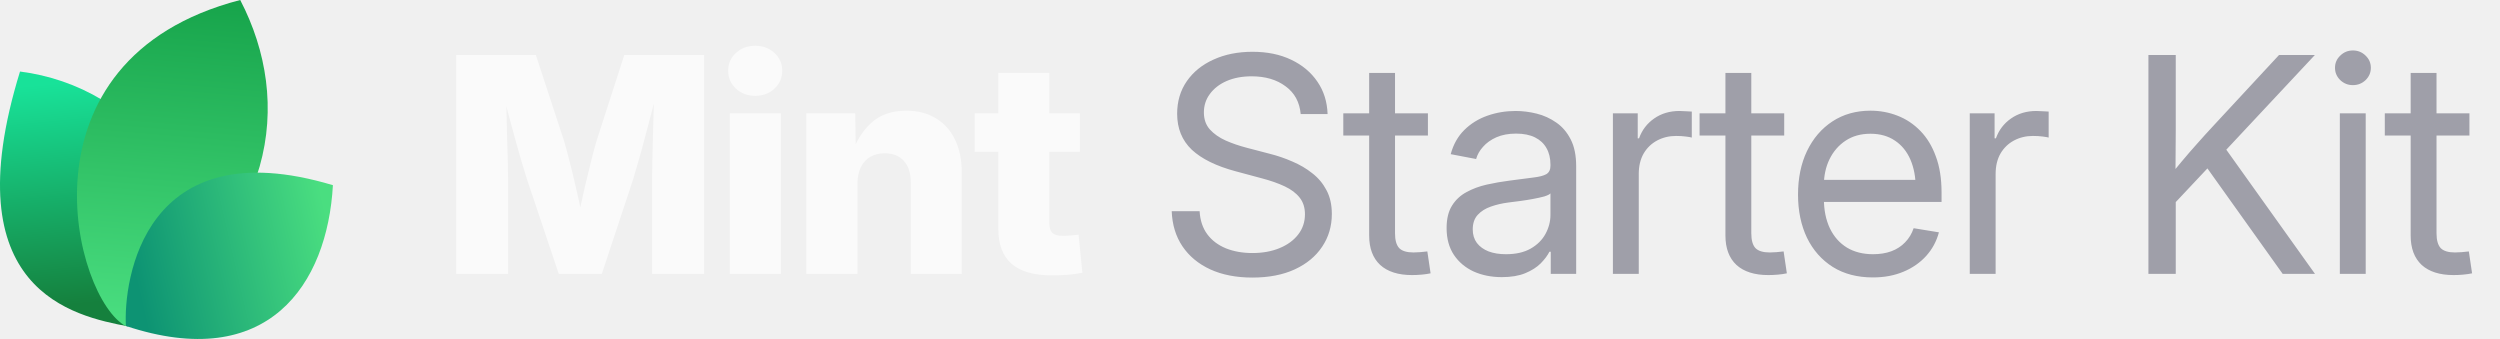
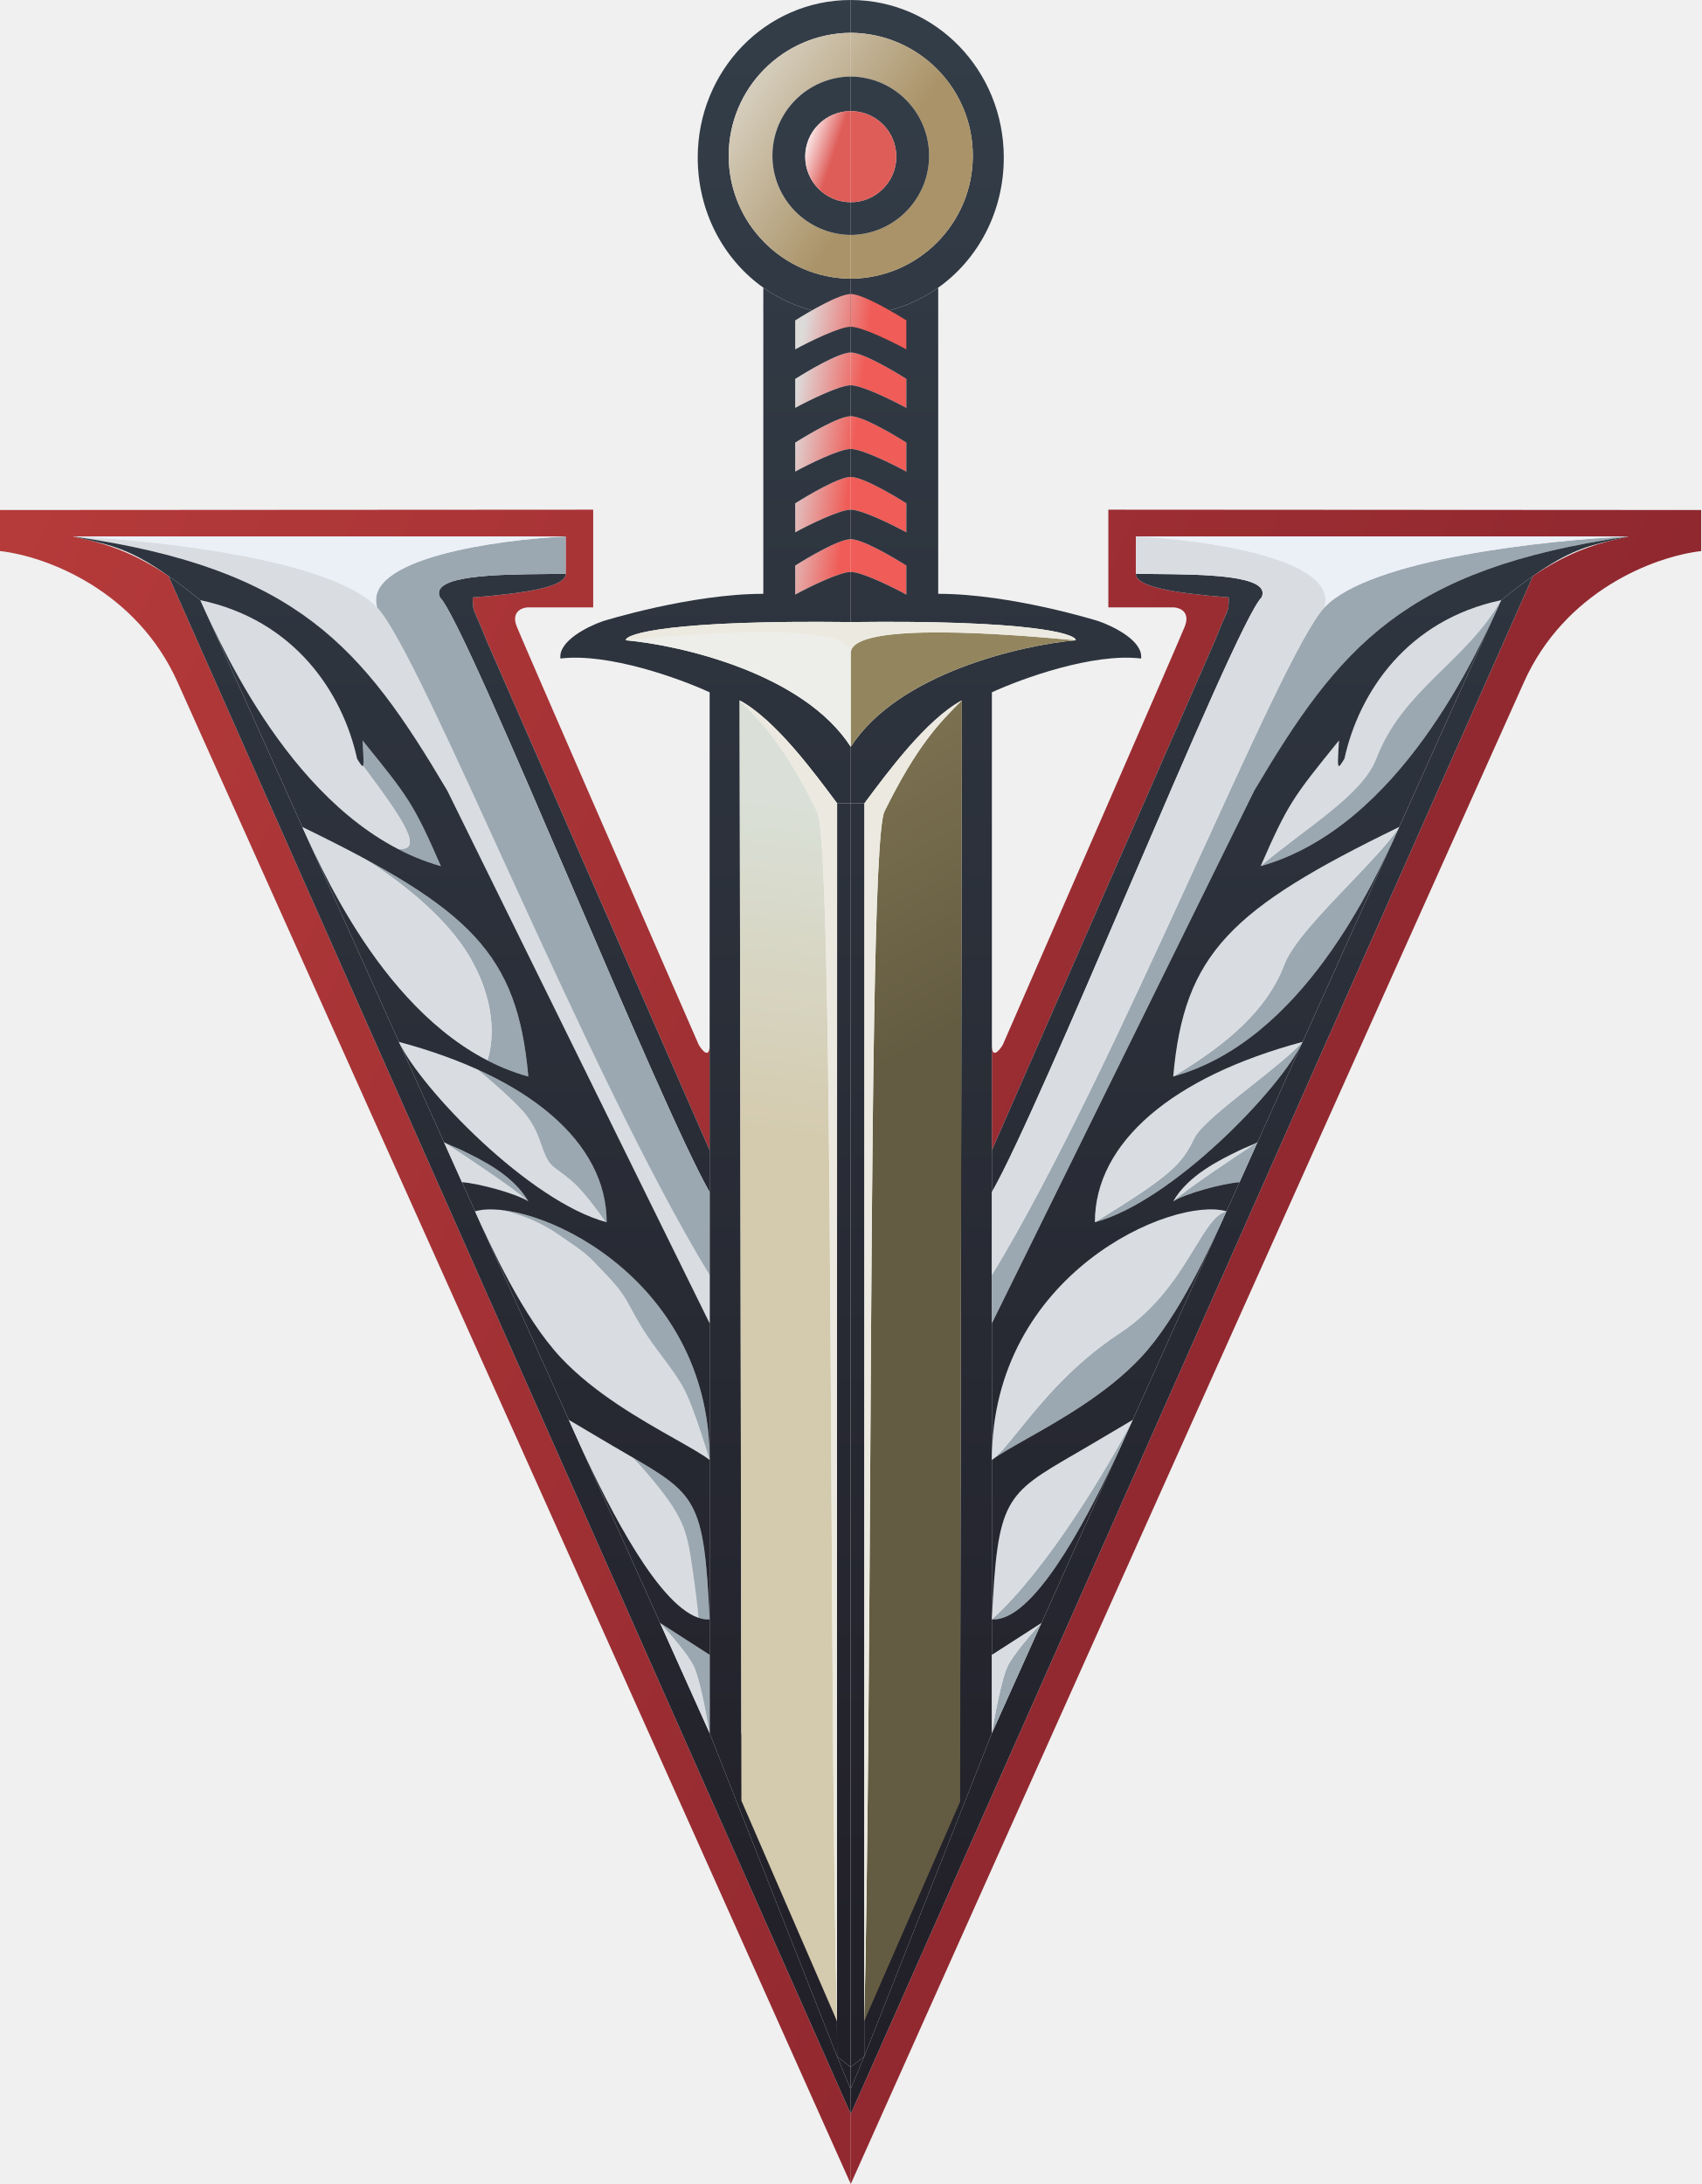
- <svg xmlns="http://www.w3.org/2000/svg" width="177" height="24" viewBox="0 0 177 24" fill="none">
-   <path d="M9.061 23.108C5.268 22.377 -3.391 20.627 1.417 5.064C9.634 6.099 16.973 14.064 9.061 23.108Z" fill="url(#paint0_linear_17557_2145)" />
-   <path d="M8.919 23.094C5.276 21.222 0.784 4.209 17.007 0C20.757 7.193 19.621 16.545 8.919 23.094Z" fill="url(#paint1_linear_17557_2145)" />
-   <path d="M8.914 23.079C8.735 19.882 10.159 9.085 23.57 13.111C23.181 20.123 18.984 26.418 8.914 23.079Z" fill="url(#paint2_linear_17557_2145)" />
-   <path d="M32.301 19.392V3.894H37.938L39.925 9.948C40.036 10.315 40.164 10.787 40.31 11.362C40.462 11.938 40.611 12.552 40.757 13.204C40.91 13.855 41.048 14.483 41.173 15.086C41.305 15.682 41.412 16.192 41.495 16.615H40.695C40.771 16.192 40.871 15.682 40.996 15.086C41.128 14.49 41.267 13.866 41.412 13.214C41.565 12.562 41.714 11.948 41.86 11.373C42.005 10.79 42.133 10.315 42.244 9.948L44.2 3.894H49.848V19.392H46.166V12.704C46.166 12.357 46.173 11.917 46.187 11.383C46.2 10.849 46.214 10.27 46.228 9.646C46.249 9.022 46.266 8.391 46.28 7.753C46.301 7.115 46.311 6.519 46.311 5.964H46.623C46.485 6.561 46.332 7.181 46.166 7.826C45.999 8.471 45.833 9.102 45.666 9.719C45.507 10.336 45.351 10.901 45.198 11.414C45.053 11.928 44.928 12.357 44.824 12.704L42.608 19.392H39.561L37.314 12.704C37.203 12.357 37.072 11.928 36.919 11.414C36.773 10.901 36.614 10.34 36.441 9.729C36.274 9.112 36.104 8.481 35.931 7.836C35.764 7.192 35.608 6.567 35.463 5.964H35.827C35.834 6.512 35.844 7.105 35.858 7.743C35.872 8.374 35.886 9.005 35.9 9.636C35.92 10.26 35.938 10.839 35.952 11.373C35.965 11.907 35.972 12.351 35.972 12.704V19.392H32.301ZM51.668 19.392V8.024H55.288V19.392H51.668ZM53.468 6.786C52.927 6.786 52.473 6.616 52.105 6.276C51.738 5.93 51.554 5.507 51.554 5.007C51.554 4.508 51.738 4.088 52.105 3.749C52.473 3.409 52.927 3.239 53.468 3.239C54.009 3.239 54.463 3.409 54.83 3.749C55.198 4.082 55.382 4.501 55.382 5.007C55.382 5.507 55.198 5.93 54.83 6.276C54.463 6.616 54.009 6.786 53.468 6.786ZM60.708 13.027V19.392H57.088V8.024H60.551L60.593 10.967H60.281C60.593 10.024 61.061 9.268 61.685 8.7C62.309 8.124 63.138 7.836 64.171 7.836C64.975 7.836 65.672 8.017 66.262 8.377C66.851 8.731 67.302 9.234 67.614 9.885C67.933 10.537 68.092 11.307 68.092 12.194V19.392H64.483V12.912C64.483 12.26 64.32 11.754 63.994 11.394C63.675 11.033 63.221 10.853 62.632 10.853C62.25 10.853 61.914 10.936 61.623 11.102C61.332 11.269 61.106 11.515 60.947 11.841C60.787 12.16 60.708 12.555 60.708 13.027ZM76.456 8.024V10.749H69.008V8.024H76.456ZM70.683 5.163H74.292V15.783C74.292 16.102 74.361 16.334 74.5 16.48C74.646 16.625 74.899 16.698 75.259 16.698C75.405 16.698 75.596 16.688 75.831 16.667C76.074 16.646 76.251 16.629 76.362 16.615L76.632 19.309C76.313 19.378 75.963 19.427 75.582 19.455C75.207 19.482 74.836 19.496 74.469 19.496C73.2 19.496 72.25 19.222 71.619 18.674C70.995 18.127 70.683 17.308 70.683 16.22V5.163Z" fill="#FAFAFA" />
-   <path d="M88.667 19.652C87.523 19.652 86.528 19.458 85.682 19.07C84.843 18.681 84.188 18.137 83.716 17.437C83.245 16.736 82.992 15.908 82.957 14.951H84.933C84.968 15.596 85.148 16.14 85.474 16.584C85.8 17.021 86.24 17.354 86.795 17.582C87.35 17.804 87.974 17.915 88.667 17.915C89.388 17.915 90.026 17.801 90.581 17.572C91.143 17.343 91.583 17.024 91.902 16.615C92.228 16.199 92.391 15.717 92.391 15.169C92.391 14.698 92.266 14.306 92.017 13.994C91.767 13.675 91.413 13.408 90.956 13.193C90.498 12.978 89.954 12.787 89.323 12.621L87.502 12.132C86.123 11.765 85.082 11.255 84.382 10.603C83.689 9.944 83.342 9.095 83.342 8.055C83.342 7.174 83.571 6.404 84.028 5.746C84.486 5.087 85.117 4.577 85.921 4.217C86.726 3.849 87.645 3.666 88.678 3.666C89.718 3.666 90.63 3.853 91.413 4.227C92.204 4.602 92.824 5.122 93.275 5.787C93.726 6.446 93.965 7.209 93.993 8.076H92.089C92.013 7.23 91.656 6.574 91.018 6.11C90.387 5.638 89.586 5.403 88.615 5.403C87.95 5.403 87.36 5.513 86.847 5.735C86.341 5.957 85.946 6.262 85.661 6.651C85.377 7.032 85.235 7.469 85.235 7.961C85.235 8.447 85.377 8.849 85.661 9.168C85.946 9.48 86.317 9.74 86.774 9.948C87.232 10.149 87.724 10.319 88.251 10.457L89.884 10.884C90.439 11.023 90.977 11.206 91.496 11.435C92.023 11.657 92.495 11.934 92.911 12.267C93.334 12.593 93.67 12.995 93.92 13.474C94.17 13.945 94.294 14.504 94.294 15.149C94.294 16.015 94.066 16.788 93.608 17.468C93.157 18.148 92.512 18.681 91.673 19.07C90.834 19.458 89.832 19.652 88.667 19.652ZM101.097 8.024V9.594H95.106V8.024H101.097ZM96.937 5.163H98.767V16.521C98.767 17 98.865 17.347 99.059 17.562C99.26 17.77 99.6 17.874 100.078 17.874C100.21 17.874 100.366 17.867 100.546 17.853C100.733 17.832 100.903 17.815 101.056 17.801L101.285 19.351C101.097 19.392 100.886 19.423 100.65 19.444C100.414 19.465 100.189 19.475 99.974 19.475C98.996 19.475 98.244 19.236 97.717 18.758C97.197 18.272 96.937 17.579 96.937 16.677V5.163ZM106.33 19.621C105.595 19.621 104.932 19.489 104.343 19.226C103.754 18.955 103.285 18.564 102.939 18.05C102.592 17.53 102.419 16.896 102.419 16.147C102.419 15.495 102.547 14.965 102.804 14.556C103.06 14.146 103.403 13.828 103.833 13.599C104.263 13.363 104.742 13.186 105.269 13.068C105.796 12.95 106.333 12.857 106.881 12.787C107.574 12.69 108.132 12.617 108.555 12.569C108.978 12.52 109.287 12.441 109.481 12.33C109.675 12.212 109.772 12.014 109.772 11.737V11.654C109.772 11.203 109.679 10.815 109.492 10.489C109.311 10.163 109.041 9.91 108.68 9.729C108.32 9.549 107.872 9.459 107.338 9.459C106.805 9.459 106.34 9.546 105.945 9.719C105.556 9.892 105.241 10.118 104.998 10.395C104.755 10.665 104.593 10.953 104.509 11.258L102.71 10.915C102.897 10.222 103.22 9.65 103.677 9.199C104.135 8.748 104.679 8.412 105.31 8.19C105.941 7.968 106.607 7.857 107.307 7.857C107.8 7.857 108.295 7.92 108.795 8.044C109.301 8.169 109.765 8.381 110.188 8.679C110.611 8.97 110.951 9.369 111.208 9.875C111.464 10.374 111.593 11.005 111.593 11.768V19.392H109.793V17.822H109.7C109.568 18.085 109.363 18.359 109.086 18.643C108.809 18.921 108.444 19.153 107.994 19.34C107.543 19.527 106.988 19.621 106.33 19.621ZM106.621 17.998C107.321 17.998 107.904 17.867 108.368 17.603C108.84 17.333 109.19 16.986 109.419 16.563C109.654 16.133 109.772 15.682 109.772 15.211V13.692C109.703 13.769 109.554 13.841 109.325 13.911C109.096 13.973 108.829 14.032 108.524 14.088C108.226 14.143 107.921 14.192 107.609 14.233C107.304 14.275 107.033 14.309 106.798 14.337C106.354 14.393 105.938 14.49 105.549 14.628C105.168 14.76 104.86 14.954 104.624 15.211C104.388 15.467 104.27 15.811 104.27 16.241C104.27 16.615 104.367 16.934 104.561 17.198C104.762 17.461 105.04 17.662 105.393 17.801C105.747 17.933 106.156 17.998 106.621 17.998ZM114.193 19.392V8.024H115.951V9.792H116.045C116.253 9.209 116.61 8.741 117.116 8.388C117.622 8.034 118.219 7.857 118.905 7.857C119.058 7.857 119.217 7.864 119.384 7.878C119.55 7.885 119.682 7.892 119.779 7.899V9.74C119.716 9.719 119.578 9.695 119.363 9.667C119.155 9.639 118.922 9.625 118.666 9.625C118.174 9.625 117.726 9.733 117.324 9.948C116.922 10.163 116.603 10.471 116.367 10.874C116.138 11.276 116.024 11.758 116.024 12.319V19.392H114.193ZM126.322 8.024V9.594H120.33V8.024H126.322ZM122.161 5.163H123.992V16.521C123.992 17 124.089 17.347 124.283 17.562C124.484 17.77 124.824 17.874 125.302 17.874C125.434 17.874 125.59 17.867 125.77 17.853C125.958 17.832 126.127 17.815 126.28 17.801L126.509 19.351C126.322 19.392 126.11 19.423 125.874 19.444C125.639 19.465 125.413 19.475 125.198 19.475C124.221 19.475 123.468 19.236 122.941 18.758C122.421 18.272 122.161 17.579 122.161 16.677V5.163ZM132.604 19.642C131.502 19.642 130.555 19.396 129.765 18.903C128.974 18.404 128.364 17.714 127.934 16.834C127.511 15.946 127.3 14.927 127.3 13.775C127.3 12.611 127.511 11.584 127.934 10.697C128.364 9.802 128.964 9.102 129.734 8.596C130.51 8.089 131.408 7.836 132.428 7.836C133.1 7.836 133.738 7.954 134.341 8.19C134.952 8.426 135.489 8.783 135.954 9.261C136.425 9.74 136.793 10.343 137.056 11.071C137.327 11.792 137.462 12.645 137.462 13.63V14.296H128.433V12.735H136.463L135.631 13.297C135.631 12.541 135.506 11.876 135.257 11.3C135.007 10.725 134.643 10.277 134.165 9.958C133.686 9.632 133.107 9.469 132.428 9.469C131.748 9.469 131.162 9.632 130.67 9.958C130.177 10.284 129.796 10.725 129.526 11.279C129.262 11.827 129.13 12.441 129.13 13.12V14.046C129.13 14.864 129.273 15.572 129.557 16.168C129.841 16.757 130.243 17.211 130.763 17.53C131.283 17.842 131.901 17.998 132.615 17.998C133.093 17.998 133.523 17.929 133.905 17.79C134.293 17.645 134.619 17.433 134.882 17.156C135.153 16.879 135.354 16.546 135.486 16.157L137.275 16.449C137.108 17.08 136.81 17.634 136.38 18.113C135.95 18.591 135.413 18.966 134.768 19.236C134.123 19.507 133.402 19.642 132.604 19.642ZM139.459 19.392V8.024H141.217V9.792H141.311C141.519 9.209 141.876 8.741 142.382 8.388C142.888 8.034 143.485 7.857 144.171 7.857C144.324 7.857 144.483 7.864 144.649 7.878C144.816 7.885 144.948 7.892 145.045 7.899V9.74C144.982 9.719 144.844 9.695 144.629 9.667C144.421 9.639 144.188 9.625 143.932 9.625C143.439 9.625 142.992 9.733 142.59 9.948C142.188 10.163 141.869 10.471 141.633 10.874C141.404 11.276 141.29 11.758 141.29 12.319V19.392H139.459ZM153.429 14.961V12.715C153.783 12.257 154.136 11.82 154.49 11.404C154.844 10.981 155.204 10.565 155.572 10.156C155.939 9.74 156.314 9.327 156.695 8.918L161.355 3.894H163.893L157.277 10.967H157.184L153.429 14.961ZM152.108 19.392V3.894H154.043V9.241L154.022 12.559L154.043 13.505V19.392H152.108ZM161.615 19.392L155.967 11.477L157.173 9.969L163.903 19.392H161.615ZM165.661 19.392V8.024H167.492V19.392H165.661ZM166.587 6.027C166.24 6.027 165.942 5.909 165.692 5.673C165.443 5.43 165.318 5.139 165.318 4.799C165.318 4.459 165.443 4.172 165.692 3.936C165.942 3.693 166.24 3.572 166.587 3.572C166.934 3.572 167.232 3.693 167.482 3.936C167.731 4.172 167.856 4.459 167.856 4.799C167.856 5.139 167.731 5.43 167.482 5.673C167.232 5.909 166.934 6.027 166.587 6.027ZM174.836 8.024V9.594H168.844V8.024H174.836ZM170.675 5.163H172.506V16.521C172.506 17 172.603 17.347 172.797 17.562C172.998 17.77 173.338 17.874 173.816 17.874C173.948 17.874 174.104 17.867 174.284 17.853C174.472 17.832 174.641 17.815 174.794 17.801L175.023 19.351C174.836 19.392 174.624 19.423 174.388 19.444C174.153 19.465 173.927 19.475 173.712 19.475C172.735 19.475 171.982 19.236 171.455 18.758C170.935 18.272 170.675 17.579 170.675 16.677V5.163Z" fill="#9F9FA9" />
+ <svg xmlns="http://www.w3.org/2000/svg" width="934" height="1199" viewBox="0 0 934 1199" fill="none">
+   <g clip-path="url(#clip0_102_2)">
+     <mask id="mask0_102_2" style="mask-type:luminance" maskUnits="userSpaceOnUse" x="0" y="0" width="934" height="1199">
+       <path d="M934 0H0V1199H934V0Z" fill="white" />
+     </mask>
+     <g mask="url(#mask0_102_2)">
+       <path fill-rule="evenodd" clip-rule="evenodd" d="M608.388 279.81L934 280V302.512C907.833 305.514 858.911 324.5 836.5 374.551C831.18 386.432 813.949 424.845 789.243 479.92C709.92 656.75 553.545 1005.34 467 1199V1160.5L841.5 316.185C859.376 304.234 873.614 299.157 888.194 295.838C890.051 295.415 891.978 294.977 894 294.5H623.5V315C623.5 322 643.5 325.5 674.5 328C674.5 333.903 674.283 334.389 672.126 339.216C671.013 341.708 669.383 345.355 667 351.5L544.464 631.5V573.571C544.464 581.592 548.459 576.913 550.457 573.571C582.419 500.382 647.141 351.997 650.338 343.977C653.534 335.956 647.674 333.616 644.345 333.449H608.388V279.81Z" fill="url(#paint0_linear_102_2)" />
+       <path d="M497.5 326.431V310.5C489.833 305.667 473.4 296.018 467 296.018V313.987C473 314 489.667 322.121 497.5 326.431Z" fill="url(#paint1_linear_102_2)" />
+       <path d="M497.5 292.255V276.324C489.833 271.49 473.4 261.842 467 261.842V279.81C473 279.824 489.667 287.944 497.5 292.255Z" fill="url(#paint2_linear_102_2)" />
+       <path d="M497.5 258.913V242.982C489.833 238.149 473.4 228.5 467 228.5V246.469C473 246.482 489.667 254.603 497.5 258.913Z" fill="url(#paint3_linear_102_2)" />
+       <path d="M497.5 223.944V208.013C489.833 203.18 473.4 193.531 467 193.531V211.5C473 211.513 489.667 219.634 497.5 223.944Z" fill="url(#paint4_linear_102_2)" />
+       <path d="M692.5 328C698.211 315.699 660.689 315.364 633.861 315.125H633.857C630.154 315.092 626.654 315.061 623.5 315C623.5 322 643.5 325.5 674.5 328C674.5 333.903 674.283 334.389 672.126 339.216C671.013 341.708 669.383 345.355 667 351.5L544.464 631.5V654.5C558.593 629.593 589.823 556.853 620.123 486.278L620.125 486.274C653.085 409.503 684.945 335.294 692.5 328Z" fill="url(#paint5_linear_102_2)" />
+       <path d="M571.653 891L544.464 951.5L474.406 1129L466.906 1146.93L467 1160.5L841.5 316.185C836.364 319.798 830.609 324.167 824 329.5L768.048 454L767.8 454.551L715.017 572C714.944 572.168 715.094 571.829 715.017 572L680.409 649.007L673.221 665L673.203 665.04L614.696 795.226L571.653 891Z" fill="url(#paint6_linear_102_2)" />
+       <path d="M474.406 1111.43L474.5 441H467L466.906 1134.82L474.406 1129V1111.43Z" fill="url(#paint7_linear_102_2)" />
+       <path d="M466.906 1134.82V1146.93L474.406 1129L466.906 1134.82Z" fill="url(#paint8_linear_102_2)" />
+       <path d="M467 341.5C565 340.3 590.667 347.833 590.5 351.5C560.667 354.167 493 369.6 467 410V441H474.5C487.181 423.981 508.5 395 528 384.5L527.028 951.5L474.406 1109.5V1129L544.464 951.5V908.5V726.5V700V654.5V631.5V573.571V380.07C560.778 372.551 599.998 358.314 626.366 361.522C627.565 351.897 611.218 343.809 602.894 340.969C602.894 340.969 555 326 515 326V157.92C506.67 163.837 497.203 168.226 486.939 170.7L486.934 170.701C480.694 172.205 473.688 173 467 173V193.531C473.4 193.531 489.833 203.18 497.5 208.013V223.944C489.667 219.634 473 211.513 467 211.5V228.5C473.4 228.5 489.833 238.149 497.5 242.982V258.913C489.667 254.603 473 246.482 467 246.469V261.842C473.4 261.842 489.833 271.49 497.5 276.324V292.255C489.667 287.944 473 279.824 467 279.81V296.018C473.4 296.018 489.833 305.667 497.5 310.5V326.431C489.667 322.121 473 314 467 313.987V341.5Z" fill="url(#paint9_linear_102_2)" />
+       <path fill-rule="evenodd" clip-rule="evenodd" d="M467 0C513.668 0 551 38.727 551 86.5C551 116.162 536.94 142.337 515 157.92C506.67 163.837 497.203 168.226 486.939 170.7L486.934 170.701C480.694 172.205 473.688 173 467 173V152.998C504.049 152.729 534 122.612 534 85.5C534 48.388 504.049 18.271 467 18.002V0Z" fill="url(#paint10_linear_102_2)" />
+       <path d="M467 152.998C504.049 152.729 534 122.612 534 85.5C534 48.388 504.049 18.271 467 18.002V42.003C490.794 42.271 510 61.642 510 85.5C510 109.357 490.794 128.729 467 128.997V152.998Z" fill="url(#paint11_linear_102_2)" />
+       <path fill-rule="evenodd" clip-rule="evenodd" d="M510 85.5C510 109.357 490.794 128.729 467 128.997V111C480.807 111 492 99.807 492 86C492 72.193 480.807 61 467 61V42.003C490.794 42.271 510 61.642 510 85.5Z" fill="url(#paint12_linear_102_2)" />
+       <path d="M467 111C480.807 111 492 99.807 492 86C492 72.193 480.807 61 467 61V111Z" fill="#DE5D59" />
+       <path d="M544.464 726.5L688.5 434C735 355.5 770.4 312.1 894 294.5C848.667 296.466 751.8 307.009 727 333.449C702.2 359.89 612.419 588.5 544.464 700V726.5Z" fill="#9BA8B1" />
+       <path d="M623.5 294.5V315C626.654 315.061 630.154 315.092 633.857 315.125H633.861C660.689 315.364 698.211 315.699 692.5 328C684.945 335.294 653.085 409.503 620.125 486.274L620.123 486.278C589.823 556.853 558.593 629.593 544.464 654.5V700C612.419 588.5 702.2 359.89 727 333.449C735 306.609 661.333 296.3 623.5 294.5Z" fill="#D9DDE2" />
+       <path d="M894 294.5H623.5C661.333 296.3 735 306.609 727 333.449C751.8 307.009 848.667 296.466 894 294.5Z" fill="#EBEFF6" />
+       <path d="M824 329.5C772.5 340.372 746 380 738 416.5C736.393 419.112 735.431 420.674 734.921 420.538C734.161 420.336 734.402 416.37 735 406.5C709.864 437.564 707.04 441.054 692 475.5C717.5 454 747.885 436.457 755.5 416.5C770 378.5 804.5 363.5 824 329.5Z" fill="#D9DDE2" />
+       <path d="M692 475.5C768.048 454 810.742 359 824 329.5C804.5 363.5 770 378.5 755.5 416.5C747.885 436.457 717.5 454 692 475.5Z" fill="#9BA8B1" />
+       <path d="M644 591C714.5 571.5 753.871 485.539 767.8 454.551C762.126 462.856 751.712 473.754 740.913 485.054C725.513 501.168 709.332 518.101 705 529.5C695.5 554.5 674 573 644 591Z" fill="#9BA8B1" />
+       <path d="M768.048 454C675.5 499 650 523.5 644 591C674 573 695.5 554.5 705 529.5C709.332 518.101 725.513 501.168 740.913 485.054C751.712 473.754 762.126 462.856 767.8 454.551L768.048 454Z" fill="#D9DDE2" />
+       <path d="M601 671C643.54 659.623 703.294 597.327 715.017 572C708.731 578.789 697.75 587.487 686.876 596.1C672.655 607.364 658.617 618.483 655.5 625C648.644 639.335 642.5 645.5 601 671Z" fill="#9BA8B1" />
+       <path d="M715.017 572C644 591 601 627 601 671C642.5 645.5 648.644 639.335 655.5 625C658.617 618.483 672.655 607.364 686.876 596.1C697.75 587.487 708.731 578.789 715.017 572Z" fill="#D9DDE2" />
+       <path d="M680.409 649.007L690.299 627C690.231 627.046 690.159 627.092 690.084 627.139C677.892 635.038 651.953 652.342 644 659.5C650.914 655.171 671.098 649.698 680.409 649.007Z" fill="#9BA8B1" />
+       <path d="M680.5 631.478C669.35 636.888 652.302 645.16 644 659.5C651.953 652.342 677.892 635.038 690.084 627.139C688.963 627.838 687.15 628.596 685.153 629.431L685.152 629.432C683.635 630.066 682.012 630.744 680.507 631.475L680.502 631.477L680.5 631.478Z" fill="#D9DDE2" />
+       <path d="M626 745.5C647.14 723.016 664.881 683.557 673.203 665.04C667.134 666.456 662.279 674.42 655.846 684.974C647.189 699.174 635.675 718.062 614.5 732C588.444 749.151 571.654 769.928 559.703 784.715C553.586 792.285 548.737 798.285 544.563 801.426C548.761 798.296 555.376 794.555 563.246 790.104L563.248 790.103L563.851 789.762L563.852 789.761C582.355 779.296 607.707 764.956 626 745.5Z" fill="#9BA8B1" />
+       <path d="M673.221 665C644 656.5 544.464 699 544.464 801.5L544.563 801.426C548.737 798.285 553.586 792.285 559.703 784.715C571.654 769.928 588.444 749.151 614.5 732C635.675 718.062 647.189 699.174 655.846 684.974C662.279 674.42 667.134 666.456 673.203 665.04L673.221 665Z" fill="#D9DDE2" />
+       <path d="M621.763 779.5C608.651 804.667 574.835 861.8 544.464 889C566.526 890.625 594.855 837.539 611.943 801.149C612.897 799.118 613.815 797.14 614.696 795.226L621.763 779.5Z" fill="#9BA8B1" />
+       <path d="M590.609 797.873C551.56 820.536 547.626 822.819 544.464 889C574.835 861.8 608.651 804.667 621.763 779.5C618.547 781.454 615.374 783.313 612.341 785.09L612.335 785.094C610.129 786.387 607.997 787.636 605.977 788.847C600.328 792.232 595.225 795.193 590.612 797.871L590.609 797.873Z" fill="#D9DDE2" />
+       <path fill-rule="evenodd" clip-rule="evenodd" d="M614.696 795.226L621.763 779.5C619.844 783.854 617.457 789.223 614.696 795.226Z" fill="#D1DBE3" />
+       <path d="M544.464 951.5L571.653 891C566.769 896.167 556.2 908.2 553 915C549.8 921.8 545.976 942.167 544.464 951.5Z" fill="#9BA8B1" />
+       <path d="M544.464 908.5V951.5C545.976 942.167 549.8 921.8 553 915C556.2 908.2 566.769 896.167 571.653 891L544.464 908.5Z" fill="#D9DDE2" />
+       <path fill-rule="evenodd" clip-rule="evenodd" d="M528 384.5L527.028 989.07L474.406 1109.5C476.353 1029.66 477.124 898.075 477.779 789.225C478.806 618.569 479.777 457.11 485.5 445.5C503 410 515.167 397.167 528 384.5Z" fill="url(#paint13_linear_102_2)" />
+       <path d="M474.5 441L474.406 1109.5C476.353 1029.66 477.124 898.075 477.779 789.225C478.806 618.569 479.777 457.11 485.5 445.5C503 410 515.167 397.167 528 384.5C508.5 395 487.181 423.981 474.5 441Z" fill="#ECEAE0" />
+       <path fill-rule="evenodd" clip-rule="evenodd" d="M590.5 351.5C589.317 351.401 587.755 351.263 585.87 351.096C559.084 348.722 467 340.562 467 358.5V410C493 369.6 560.667 354.167 590.5 351.5Z" fill="url(#paint14_linear_102_2)" />
+       <path d="M590.5 351.5C590.667 347.833 565 340.3 467 341.5V358.5C467 340.562 559.084 348.722 585.87 351.096C587.755 351.263 589.317 351.401 590.5 351.5Z" fill="#ECEAE0" />
+       <path d="M688.5 434L544.464 726.5V801.5C544.464 699 644 656.5 673.221 665L680.409 649.007C671.098 649.698 650.914 655.171 644 659.5C652.302 645.16 669.35 636.888 680.5 631.478L680.502 631.477L680.507 631.475C682.012 630.744 683.635 630.066 685.152 629.432L685.153 629.431C687.15 628.596 688.963 627.838 690.084 627.139L690.299 627L715.017 572C703.294 597.327 643.54 659.623 601 671C601 627 644 591 715.017 572L767.8 454.551C753.871 485.539 714.5 571.5 644 591C650 523.5 675.5 499 768.048 454L824 329.5C810.742 359 768.048 454 692 475.5C707.04 441.054 709.864 437.564 735 406.5C734.402 416.37 734.161 420.336 734.921 420.538C735.431 420.674 736.393 419.112 738 416.5C746 380 772.5 340.372 824 329.5C830.609 324.167 836.364 319.798 841.5 316.185C842.752 315.304 843.968 314.467 845.15 313.673C863.243 301.519 873.519 299.179 888.194 295.838C890.051 295.415 891.978 294.977 894 294.5C770.4 312.1 735 355.5 688.5 434Z" fill="url(#paint15_linear_102_2)" />
+       <path d="M673.203 665.04C664.881 683.557 647.14 723.016 626 745.5C607.707 764.956 582.355 779.296 563.852 789.761L563.851 789.762L563.248 790.103L563.246 790.104C555.376 794.555 548.761 798.296 544.563 801.426L544.464 801.5V889C547.626 822.819 551.56 820.536 590.609 797.873L590.612 797.871C595.225 795.193 600.328 792.232 605.977 788.847C607.997 787.636 610.129 786.387 612.335 785.094L612.341 785.09C615.374 783.313 618.547 781.454 621.763 779.5L673.203 665.04Z" fill="url(#paint16_linear_102_2)" />
+       <path d="M544.464 908.5L571.653 891L614.696 795.226C613.815 797.14 612.897 799.118 611.943 801.149C594.855 837.539 566.526 890.625 544.464 889V908.5Z" fill="url(#paint17_linear_102_2)" />
+       <path fill-rule="evenodd" clip-rule="evenodd" d="M325.612 279.81L0 280V302.512C26.167 305.514 75.089 324.5 97.5 374.551C102.82 386.432 120.051 424.845 144.757 479.92C224.08 656.75 380.455 1005.34 467 1199V1160.5L92.5 316.185C74.624 304.234 60.386 299.157 45.806 295.838C43.949 295.415 42.022 294.977 40 294.5H310.5V315C310.5 322 290.5 325.5 259.5 328C259.5 333.903 259.717 334.389 261.874 339.216C262.987 341.708 264.617 345.355 267 351.5L389.536 631.5V573.571C389.536 581.592 385.541 576.913 383.543 573.571C351.581 500.382 286.859 351.997 283.662 343.977C280.466 335.956 286.326 333.616 289.655 333.449H325.612V279.81Z" fill="url(#paint18_linear_102_2)" />
+       <path d="M436.5 326.431V310.5C444.167 305.667 460.6 296.018 467 296.018V313.987C461 314 444.333 322.121 436.5 326.431Z" fill="url(#paint19_linear_102_2)" />
+       <path d="M436.5 292.255V276.324C444.167 271.49 460.6 261.842 467 261.842V279.81C461 279.824 444.333 287.944 436.5 292.255Z" fill="url(#paint20_linear_102_2)" />
+       <path d="M436.5 258.913V242.982C444.167 238.149 460.6 228.5 467 228.5V246.469C461 246.482 444.333 254.603 436.5 258.913Z" fill="url(#paint21_linear_102_2)" />
+       <path d="M436.5 223.944V208.013C444.167 203.18 460.6 193.531 467 193.531V211.5C461 211.513 444.333 219.634 436.5 223.944Z" fill="url(#paint22_linear_102_2)" />
+       <path d="M241.5 328C235.789 315.699 273.311 315.364 300.139 315.125H300.143C303.846 315.092 307.346 315.061 310.5 315C310.5 322 290.5 325.5 259.5 328C259.5 333.903 259.717 334.389 261.874 339.216C262.987 341.708 264.617 345.355 267 351.5L389.536 631.5V654.5C375.407 629.593 344.177 556.853 313.877 486.278L313.875 486.274C280.915 409.503 249.055 335.294 241.5 328Z" fill="url(#paint23_linear_102_2)" />
+       <path d="M362.347 891L389.536 951.5L459.5 1129L466.906 1146.93L467 1160.5L92.5 316.185C97.636 319.798 103.391 324.167 110 329.5L165.952 454L166.2 454.551L218.983 572C218.906 571.829 219.056 572.168 218.983 572L253.591 649.007L260.779 665L260.797 665.04L319.304 795.226L362.347 891Z" fill="url(#paint24_linear_102_2)" />
+       <path d="M459.406 1111.43L459.5 441H467L466.906 1134.82L459.5 1129L459.406 1111.43Z" fill="url(#paint25_linear_102_2)" />
+       <path d="M466.906 1134.82V1146.93L459.5 1129L466.906 1134.82Z" fill="url(#paint26_linear_102_2)" />
+       <path d="M467 341.5C369 340.3 343.333 347.833 343.5 351.5C373.333 354.167 441 369.6 467 410V441H459.5C446.819 423.981 425.5 395 406 384.5L406.972 951.5L459.406 1109.5L459.5 1129L389.536 951.5V908.5V726.5V700V654.5V631.5V573.571V380.07C373.222 372.551 334.002 358.314 307.634 361.522C306.435 351.897 322.782 343.809 331.106 340.969C331.106 340.969 379 326 419 326V157.92C427.33 163.837 436.797 168.226 447.061 170.7L447.066 170.701C453.306 172.205 460.312 173 467 173V193.531C460.6 193.531 444.167 203.18 436.5 208.013V223.944C444.333 219.634 461 211.513 467 211.5V228.5C460.6 228.5 444.167 238.149 436.5 242.982V258.913C444.333 254.603 461 246.482 467 246.469V261.842C460.6 261.842 444.167 271.49 436.5 276.324V292.255C444.333 287.944 461 279.824 467 279.81V296.018C460.6 296.018 444.167 305.667 436.5 310.5V326.431C444.333 322.121 461 314 467 313.987V341.5Z" fill="url(#paint27_linear_102_2)" />
+       <path fill-rule="evenodd" clip-rule="evenodd" d="M467 0C420.332 0 383 38.727 383 86.5C383 116.162 397.06 142.337 419 157.92C427.33 163.837 436.797 168.226 447.061 170.7L447.066 170.701C453.306 172.205 460.312 173 467 173V152.998C429.951 152.729 400 122.612 400 85.5C400 48.388 429.951 18.271 467 18.002V0Z" fill="url(#paint28_linear_102_2)" />
+       <path d="M467 152.998C429.951 152.729 400 122.612 400 85.5C400 48.388 429.951 18.271 467 18.002V42.003C443.206 42.271 424 61.642 424 85.5C424 109.357 443.206 128.729 467 128.997V152.998Z" fill="url(#paint29_linear_102_2)" />
+       <path fill-rule="evenodd" clip-rule="evenodd" d="M424 85.5C424 109.357 443.206 128.729 467 128.997V111C453.193 111 442 99.807 442 86C442 72.193 453.193 61 467 61V42.003C443.206 42.271 424 61.642 424 85.5Z" fill="url(#paint30_linear_102_2)" />
+       <path d="M467 111C453.193 111 442 99.807 442 86C442 72.193 453.193 61 467 61V111Z" fill="url(#paint31_linear_102_2)" />
+       <path d="M389.536 726.5L245.5 434C199 355.5 163.6 312.1 40 294.5C85.333 296.466 182.2 307.009 207 333.449C231.8 359.89 321.581 588.5 389.536 700V726.5Z" fill="#D9DDE2" />
+       <path d="M310.5 294.5V315C307.346 315.061 303.846 315.092 300.143 315.125H300.139C273.311 315.364 235.789 315.699 241.5 328C249.055 335.294 280.915 409.503 313.875 486.274L313.877 486.278C344.177 556.853 375.407 629.593 389.536 654.5V700C321.581 588.5 231.8 359.89 207 333.449C199 306.609 272.667 296.3 310.5 294.5Z" fill="#9BA8B1" />
+       <path d="M40 294.5H310.5C272.667 296.3 199 306.609 207 333.449C182.2 307.009 85.333 296.466 40 294.5Z" fill="#EBEFF6" />
+       <path fill-rule="evenodd" clip-rule="evenodd" d="M199.274 420.368C222.416 451.402 232.793 467.268 218.315 466.029C225.817 469.939 233.71 473.156 242 475.5C226.96 441.054 224.136 437.564 199 406.5L199.002 406.527C199.54 415.41 199.788 419.502 199.274 420.368Z" fill="#9BA8B1" />
+       <path fill-rule="evenodd" clip-rule="evenodd" d="M110 329.5C161.5 340.372 188 380 196 416.5C197.607 419.112 198.569 420.674 199.079 420.538C199.154 420.518 199.218 420.462 199.274 420.368C222.416 451.402 232.793 467.268 218.315 466.029C156.995 434.068 121.814 355.788 110.001 329.502L110 329.5Z" fill="#D9DDE2" />
+       <path fill-rule="evenodd" clip-rule="evenodd" d="M267.561 582.162C274.659 585.822 282.136 588.825 290 591C284.806 532.563 264.996 506.354 199.72 471.171C214.48 480.406 244.178 501.16 258.5 526.5C274.053 554.016 269.886 574.853 267.561 582.162Z" fill="#9BA8B1" />
+       <path fill-rule="evenodd" clip-rule="evenodd" d="M267.561 582.162C269.885 574.853 274.053 554.016 258.5 526.5C244.178 501.16 214.48 480.406 199.72 471.171C189.596 465.715 178.378 460.042 165.952 454L166.2 454.551C178.575 482.082 211.033 553.006 267.561 582.162Z" fill="#D9DDE2" />
+       <path fill-rule="evenodd" clip-rule="evenodd" d="M332.485 670.86C327.871 664.279 319.639 653.115 313.5 648C310.675 645.646 308.54 644.08 306.847 642.839C303.146 640.124 301.558 638.96 299.5 634.5C298.542 632.424 297.839 630.399 297.114 628.312C295.569 623.862 293.924 619.126 289.5 613C284.488 606.06 269.069 592.876 262.274 587.205C249.358 581.353 234.872 576.251 218.983 572C230.659 597.225 289.979 659.121 332.485 670.86Z" fill="#D9DDE2" />
+       <path fill-rule="evenodd" clip-rule="evenodd" d="M332.485 670.86C332.657 670.907 332.828 670.954 333 671C333 636.844 307.088 607.509 262.274 587.205C269.069 592.876 284.488 606.06 289.5 613C293.924 619.126 295.569 623.862 297.114 628.312C297.839 630.399 298.542 632.424 299.5 634.5C301.558 638.96 303.146 640.124 306.847 642.839L306.849 642.84C308.542 644.081 310.676 645.647 313.5 648C319.639 653.115 327.871 664.279 332.485 670.86Z" fill="#9BA8B1" />
+       <path d="M253.591 649.007L243.701 627C243.769 627.046 243.841 627.092 243.916 627.139C256.108 635.038 282.047 652.342 290 659.5C283.086 655.171 262.902 649.698 253.591 649.007Z" fill="#D9DDE2" />
+       <path d="M253.5 631.478C264.65 636.888 281.698 645.16 290 659.5C282.047 652.342 256.108 635.038 243.916 627.139C245.037 627.838 246.85 628.596 248.847 629.431L248.848 629.432C250.365 630.066 251.988 630.744 253.493 631.475L253.498 631.477L253.5 631.478Z" fill="#9BA8B1" />
+       <path fill-rule="evenodd" clip-rule="evenodd" d="M389.536 801.5C389.536 699 290 656.5 260.779 665L260.797 665.04C269.119 683.557 286.86 723.016 308 745.5C326.293 764.956 351.645 779.296 370.148 789.761L370.149 789.762L370.752 790.103L370.754 790.104L370.76 790.107C378.627 794.557 385.24 798.297 389.437 801.426L389.536 801.5Z" fill="#9BA8B1" />
+       <path fill-rule="evenodd" clip-rule="evenodd" d="M275.387 664.293C282.773 665.909 294.319 669.445 305.5 677C321.543 687.84 322.546 688.903 329.702 696.494C330.798 697.657 332.039 698.972 333.5 700.5C341.078 708.423 343.436 712.786 346.785 718.984C348.297 721.783 350.011 724.956 352.5 729C356.023 734.724 359.873 739.867 363.575 744.812C368.281 751.097 372.748 757.064 376 763.5C380.986 773.369 387.725 795.39 389.536 801.438C389.536 801.458 389.536 801.479 389.536 801.5L389.437 801.426C385.24 798.297 378.628 794.557 370.762 790.108L370.76 790.107L370.754 790.104L370.752 790.103L370.149 789.762L370.148 789.761C351.645 779.296 326.293 764.956 308 745.5C286.86 723.016 269.119 683.557 260.797 665.04L260.779 665C264.582 663.894 269.576 663.651 275.387 664.293Z" fill="#D9DDE2" />
+       <path fill-rule="evenodd" clip-rule="evenodd" d="M319.304 795.226L312.237 779.5C315.453 781.454 318.626 783.313 321.659 785.09L321.665 785.094L321.814 785.181C323.967 786.443 326.049 787.663 328.023 788.847C333.596 792.186 338.637 795.113 343.201 797.762L343.388 797.871L343.391 797.873C344.781 798.68 346.127 799.461 347.43 800.22C349.645 802.513 352.001 805.095 354.5 808C375.85 832.826 376.985 840.395 379.938 860.083L380 860.5C381.787 872.413 382.864 882.198 383.443 888.163C362.469 881.21 337.608 834.266 322.057 801.149C321.103 799.118 320.185 797.14 319.304 795.226Z" fill="#D9DDE2" />
+       <path fill-rule="evenodd" clip-rule="evenodd" d="M389.536 889C387.552 889.146 385.517 888.85 383.443 888.163C382.864 882.198 381.787 872.413 380 860.5L379.938 860.083C376.985 840.395 375.85 832.826 354.5 808C352.001 805.095 349.645 802.513 347.43 800.22C346.128 799.461 344.782 798.68 343.391 797.873C382.44 820.536 386.374 822.819 389.536 889ZM342.897 797.586C341.28 796.647 339.603 795.674 337.865 794.659C336.799 794.037 335.71 793.4 334.597 792.746C332.492 791.509 330.302 790.213 328.023 788.847C326.158 787.729 324.197 786.578 322.171 785.391C322.058 785.324 321.944 785.257 321.83 785.191L321.665 785.094L321.659 785.09" fill="#9BA8B1" />
+       <path fill-rule="evenodd" clip-rule="evenodd" d="M319.304 795.226L312.237 779.5C314.156 783.854 316.543 789.223 319.304 795.226Z" fill="#D1DBE3" />
+       <path d="M389.536 951.5L362.347 891C367.231 896.167 377.8 908.2 381 915C384.2 921.8 388.024 942.167 389.536 951.5Z" fill="#D9DDE2" />
+       <path d="M389.536 908.5V951.5C388.024 942.167 384.2 921.8 381 915C377.8 908.2 367.231 896.167 362.347 891L389.536 908.5Z" fill="#9BA8B1" />
+       <path fill-rule="evenodd" clip-rule="evenodd" d="M406 384.5L406.972 988.57L459.406 1109.5C457.459 1029.66 456.876 898.075 456.221 789.225C455.194 618.569 454.223 457.11 448.5 445.5C431 410 418.833 397.167 406 384.5Z" fill="url(#paint32_linear_102_2)" />
+       <path d="M459.5 441L459.406 1109.5C457.459 1029.66 456.876 898.075 456.221 789.225C455.194 618.569 454.223 457.11 448.5 445.5C431 410 418.833 397.167 406 384.5C425.5 395 446.819 423.981 459.5 441Z" fill="#ECEAE0" />
+       <path fill-rule="evenodd" clip-rule="evenodd" d="M343.5 351.5C344.683 351.401 346.245 351.263 348.13 351.096C374.916 348.722 467 340.562 467 358.5V410C441 369.6 373.333 354.167 343.5 351.5Z" fill="url(#paint33_linear_102_2)" />
+       <path d="M343.5 351.5C343.333 347.833 369 340.3 467 341.5V358.5C467 340.562 374.916 348.722 348.13 351.096C346.245 351.263 344.683 351.401 343.5 351.5Z" fill="#ECEAE0" />
+       <path d="M245.5 434L389.536 726.5V801.5C389.536 699 290 656.5 260.779 665L253.591 649.007C262.902 649.698 283.086 655.171 290 659.5C281.698 645.16 264.65 636.888 253.5 631.478L253.498 631.477L253.493 631.475C251.988 630.744 250.365 630.066 248.848 629.432L248.847 629.431C246.85 628.596 245.037 627.838 243.916 627.139L243.701 627L218.983 572C230.706 597.327 290.46 659.623 333 671C333 627 290 591 218.983 572L166.2 454.551C180.129 485.539 219.5 571.5 290 591C284 523.5 258.5 499 165.952 454L110 329.5C123.258 359 165.952 454 242 475.5C226.96 441.054 224.136 437.564 199 406.5C199.598 416.37 199.839 420.336 199.079 420.538C198.569 420.674 197.607 419.112 196 416.5C188 380 161.5 340.372 110 329.5C103.391 324.167 97.636 319.798 92.5 316.185C91.248 315.304 90.032 314.467 88.85 313.673C70.757 301.519 60.481 299.179 45.806 295.838C43.949 295.415 42.022 294.977 40 294.5C163.6 312.1 199 355.5 245.5 434Z" fill="url(#paint34_linear_102_2)" />
+       <path d="M260.797 665.04C269.119 683.557 286.86 723.016 308 745.5C326.293 764.956 351.645 779.296 370.148 789.761L370.149 789.762L370.752 790.103L370.754 790.104C378.624 794.555 385.239 798.296 389.437 801.426L389.536 801.5V889C386.374 822.819 382.44 820.536 343.391 797.873L343.388 797.871C338.775 795.193 333.672 792.232 328.023 788.847C326.003 787.636 323.871 786.387 321.665 785.094L321.659 785.09C318.626 783.313 315.453 781.454 312.237 779.5L260.797 665.04Z" fill="url(#paint35_linear_102_2)" />
+       <path d="M389.536 908.5L362.347 891L319.304 795.226C320.185 797.14 321.103 799.118 322.057 801.149C339.145 837.539 367.474 890.625 389.536 889V908.5Z" fill="url(#paint36_linear_102_2)" />
+       <path d="M497.5 191.82V175.889C489.833 171.056 473.4 161.407 467 161.407V179.376C473 179.389 489.667 187.51 497.5 191.82Z" fill="url(#paint37_linear_102_2)" />
+       <path d="M436.5 191.82V175.889C444.167 171.056 460.6 161.407 467 161.407V179.376C461 179.389 444.333 187.51 436.5 191.82Z" fill="url(#paint38_linear_102_2)" />
+     </g>
+   </g>
  <defs>
-     <linearGradient id="paint0_linear_17557_2145" x1="3.776" y1="5.916" x2="5.232" y2="21.559" gradientUnits="userSpaceOnUse">
-       <stop stop-color="#18E299" />
-       <stop offset="1" stop-color="#15803D" />
-     </linearGradient>
-     <linearGradient id="paint1_linear_17557_2145" x1="12.171" y1="-0.718" x2="10.19" y2="22.983" gradientUnits="userSpaceOnUse">
-       <stop stop-color="#16A34A" />
-       <stop offset="1" stop-color="#4ADE80" />
-     </linearGradient>
-     <linearGradient id="paint2_linear_17557_2145" x1="23.133" y1="15.353" x2="9.338" y2="18.52" gradientUnits="userSpaceOnUse">
-       <stop stop-color="#4ADE80" />
-       <stop offset="1" stop-color="#0D9373" />
-     </linearGradient>
+     <linearGradient id="paint0_linear_102_2" x1="-69.5" y1="252" x2="934" y2="714" gradientUnits="userSpaceOnUse">
+       <stop stop-color="#B93C3B" />
+       <stop offset="1" stop-color="#88242D" />
+     </linearGradient>
+     <linearGradient id="paint1_linear_102_2" x1="431.5" y1="256.5" x2="467" y2="261" gradientUnits="userSpaceOnUse">
+       <stop stop-color="#DDDADA" />
+       <stop offset="1" stop-color="#F05C57" />
+     </linearGradient>
+     <linearGradient id="paint2_linear_102_2" x1="431.5" y1="256.5" x2="467" y2="261" gradientUnits="userSpaceOnUse">
+       <stop stop-color="#DDDADA" />
+       <stop offset="1" stop-color="#F05C57" />
+     </linearGradient>
+     <linearGradient id="paint3_linear_102_2" x1="431.5" y1="256.5" x2="467" y2="261" gradientUnits="userSpaceOnUse">
+       <stop stop-color="#DDDADA" />
+       <stop offset="1" stop-color="#F05C57" />
+     </linearGradient>
+     <linearGradient id="paint4_linear_102_2" x1="431.5" y1="256.5" x2="467" y2="261" gradientUnits="userSpaceOnUse">
+       <stop stop-color="#DDDADA" />
+       <stop offset="1" stop-color="#F05C57" />
+     </linearGradient>
+     <linearGradient id="paint5_linear_102_2" x1="467" y1="-53" x2="467" y2="1325" gradientUnits="userSpaceOnUse">
+       <stop stop-color="#343F4A" />
+       <stop offset="1" stop-color="#1E1A22" />
+     </linearGradient>
+     <linearGradient id="paint6_linear_102_2" x1="467" y1="-53" x2="467" y2="1325" gradientUnits="userSpaceOnUse">
+       <stop stop-color="#343F4A" />
+       <stop offset="1" stop-color="#1E1A22" />
+     </linearGradient>
+     <linearGradient id="paint7_linear_102_2" x1="467" y1="-53" x2="467" y2="1325" gradientUnits="userSpaceOnUse">
+       <stop stop-color="#343F4A" />
+       <stop offset="1" stop-color="#1E1A22" />
+     </linearGradient>
+     <linearGradient id="paint8_linear_102_2" x1="467" y1="-53.007" x2="467" y2="1325" gradientUnits="userSpaceOnUse">
+       <stop stop-color="#343F4A" />
+       <stop offset="1" stop-color="#1E1A22" />
+     </linearGradient>
+     <linearGradient id="paint9_linear_102_2" x1="467" y1="-53" x2="467" y2="1325" gradientUnits="userSpaceOnUse">
+       <stop stop-color="#343F4A" />
+       <stop offset="1" stop-color="#1E1A22" />
+     </linearGradient>
+     <linearGradient id="paint10_linear_102_2" x1="467" y1="-53" x2="467" y2="1325" gradientUnits="userSpaceOnUse">
+       <stop stop-color="#343F4A" />
+       <stop offset="1" stop-color="#1E1A22" />
+     </linearGradient>
+     <linearGradient id="paint11_linear_102_2" x1="370.5" y1="27.5" x2="479" y2="100" gradientUnits="userSpaceOnUse">
+       <stop stop-color="#EDEDEA" />
+       <stop offset="1" stop-color="#AA9368" />
+     </linearGradient>
+     <linearGradient id="paint12_linear_102_2" x1="467" y1="-53" x2="467" y2="1325" gradientUnits="userSpaceOnUse">
+       <stop stop-color="#343F4A" />
+       <stop offset="1" stop-color="#1E1A22" />
+     </linearGradient>
+     <linearGradient id="paint13_linear_102_2" x1="-132.858" y1="559" x2="24.783" y2="842.364" gradientUnits="userSpaceOnUse">
+       <stop stop-color="#95875F" />
+       <stop offset="1" stop-color="#645C42" />
+     </linearGradient>
+     <linearGradient id="paint14_linear_102_2" x1="-56.939" y1="392.5" x2="257.37" y2="251.212" gradientUnits="userSpaceOnUse">
+       <stop stop-color="#9F8F64" />
+       <stop offset="1" stop-color="#93865F" />
+     </linearGradient>
+     <linearGradient id="paint15_linear_102_2" x1="467" y1="-53" x2="467" y2="1325" gradientUnits="userSpaceOnUse">
+       <stop stop-color="#343F4A" />
+       <stop offset="1" stop-color="#1E1A22" />
+     </linearGradient>
+     <linearGradient id="paint16_linear_102_2" x1="467" y1="-53" x2="467" y2="1325" gradientUnits="userSpaceOnUse">
+       <stop stop-color="#343F4A" />
+       <stop offset="1" stop-color="#1E1A22" />
+     </linearGradient>
+     <linearGradient id="paint17_linear_102_2" x1="467" y1="-53" x2="467" y2="1325" gradientUnits="userSpaceOnUse">
+       <stop stop-color="#343F4A" />
+       <stop offset="1" stop-color="#1E1A22" />
+     </linearGradient>
+     <linearGradient id="paint18_linear_102_2" x1="-69.5" y1="252" x2="934" y2="714" gradientUnits="userSpaceOnUse">
+       <stop stop-color="#B93C3B" />
+       <stop offset="1" stop-color="#88242D" />
+     </linearGradient>
+     <linearGradient id="paint19_linear_102_2" x1="431.5" y1="256.5" x2="467" y2="261" gradientUnits="userSpaceOnUse">
+       <stop stop-color="#DDDADA" />
+       <stop offset="1" stop-color="#F05C57" />
+     </linearGradient>
+     <linearGradient id="paint20_linear_102_2" x1="431.5" y1="256.5" x2="467" y2="261" gradientUnits="userSpaceOnUse">
+       <stop stop-color="#DDDADA" />
+       <stop offset="1" stop-color="#F05C57" />
+     </linearGradient>
+     <linearGradient id="paint21_linear_102_2" x1="431.5" y1="256.5" x2="467" y2="261" gradientUnits="userSpaceOnUse">
+       <stop stop-color="#DDDADA" />
+       <stop offset="1" stop-color="#F05C57" />
+     </linearGradient>
+     <linearGradient id="paint22_linear_102_2" x1="431.5" y1="256.5" x2="467" y2="261" gradientUnits="userSpaceOnUse">
+       <stop stop-color="#DDDADA" />
+       <stop offset="1" stop-color="#F05C57" />
+     </linearGradient>
+     <linearGradient id="paint23_linear_102_2" x1="467" y1="-53" x2="467" y2="1325" gradientUnits="userSpaceOnUse">
+       <stop stop-color="#343F4A" />
+       <stop offset="1" stop-color="#1E1A22" />
+     </linearGradient>
+     <linearGradient id="paint24_linear_102_2" x1="467" y1="-53" x2="467" y2="1325" gradientUnits="userSpaceOnUse">
+       <stop stop-color="#343F4A" />
+       <stop offset="1" stop-color="#1E1A22" />
+     </linearGradient>
+     <linearGradient id="paint25_linear_102_2" x1="467" y1="-53" x2="467" y2="1325" gradientUnits="userSpaceOnUse">
+       <stop stop-color="#343F4A" />
+       <stop offset="1" stop-color="#1E1A22" />
+     </linearGradient>
+     <linearGradient id="paint26_linear_102_2" x1="467" y1="-53.007" x2="467" y2="1325" gradientUnits="userSpaceOnUse">
+       <stop stop-color="#343F4A" />
+       <stop offset="1" stop-color="#1E1A22" />
+     </linearGradient>
+     <linearGradient id="paint27_linear_102_2" x1="467" y1="-53" x2="467" y2="1325" gradientUnits="userSpaceOnUse">
+       <stop stop-color="#343F4A" />
+       <stop offset="1" stop-color="#1E1A22" />
+     </linearGradient>
+     <linearGradient id="paint28_linear_102_2" x1="467" y1="-53" x2="467" y2="1325" gradientUnits="userSpaceOnUse">
+       <stop stop-color="#343F4A" />
+       <stop offset="1" stop-color="#1E1A22" />
+     </linearGradient>
+     <linearGradient id="paint29_linear_102_2" x1="370.5" y1="27.5" x2="479" y2="100" gradientUnits="userSpaceOnUse">
+       <stop stop-color="#EDEDEA" />
+       <stop offset="1" stop-color="#AA9368" />
+     </linearGradient>
+     <linearGradient id="paint30_linear_102_2" x1="467" y1="-53" x2="467" y2="1325" gradientUnits="userSpaceOnUse">
+       <stop stop-color="#343F4A" />
+       <stop offset="1" stop-color="#1E1A22" />
+     </linearGradient>
+     <linearGradient id="paint31_linear_102_2" x1="440.5" y1="76.5" x2="458.5" y2="82.5" gradientUnits="userSpaceOnUse">
+       <stop stop-color="white" />
+       <stop offset="1" stop-color="#DE5D59" />
+     </linearGradient>
+     <linearGradient id="paint32_linear_102_2" x1="102.89" y1="589" x2="127.029" y2="400.808" gradientUnits="userSpaceOnUse">
+       <stop stop-color="#D4CAAD" />
+       <stop offset="1" stop-color="#DAE0D7" />
+     </linearGradient>
+     <linearGradient id="paint33_linear_102_2" x1="313.664" y1="353.5" x2="-45.675" y2="439.649" gradientUnits="userSpaceOnUse">
+       <stop stop-color="#EDEEE9" />
+       <stop offset="1" stop-color="#D6CDB8" />
+     </linearGradient>
+     <linearGradient id="paint34_linear_102_2" x1="467" y1="-53" x2="467" y2="1325" gradientUnits="userSpaceOnUse">
+       <stop stop-color="#343F4A" />
+       <stop offset="1" stop-color="#1E1A22" />
+     </linearGradient>
+     <linearGradient id="paint35_linear_102_2" x1="467" y1="-53" x2="467" y2="1325" gradientUnits="userSpaceOnUse">
+       <stop stop-color="#343F4A" />
+       <stop offset="1" stop-color="#1E1A22" />
+     </linearGradient>
+     <linearGradient id="paint36_linear_102_2" x1="467" y1="-53" x2="467" y2="1325" gradientUnits="userSpaceOnUse">
+       <stop stop-color="#343F4A" />
+       <stop offset="1" stop-color="#1E1A22" />
+     </linearGradient>
+     <linearGradient id="paint37_linear_102_2" x1="431.5" y1="256.5" x2="467" y2="261" gradientUnits="userSpaceOnUse">
+       <stop stop-color="#DDDADA" />
+       <stop offset="1" stop-color="#F05C57" />
+     </linearGradient>
+     <linearGradient id="paint38_linear_102_2" x1="431.5" y1="256.5" x2="467" y2="261" gradientUnits="userSpaceOnUse">
+       <stop stop-color="#DDDADA" />
+       <stop offset="1" stop-color="#F05C57" />
+     </linearGradient>
+     <clipPath id="clip0_102_2">
+       <rect width="934" height="1199" fill="white" />
+     </clipPath>
  </defs>
</svg>
